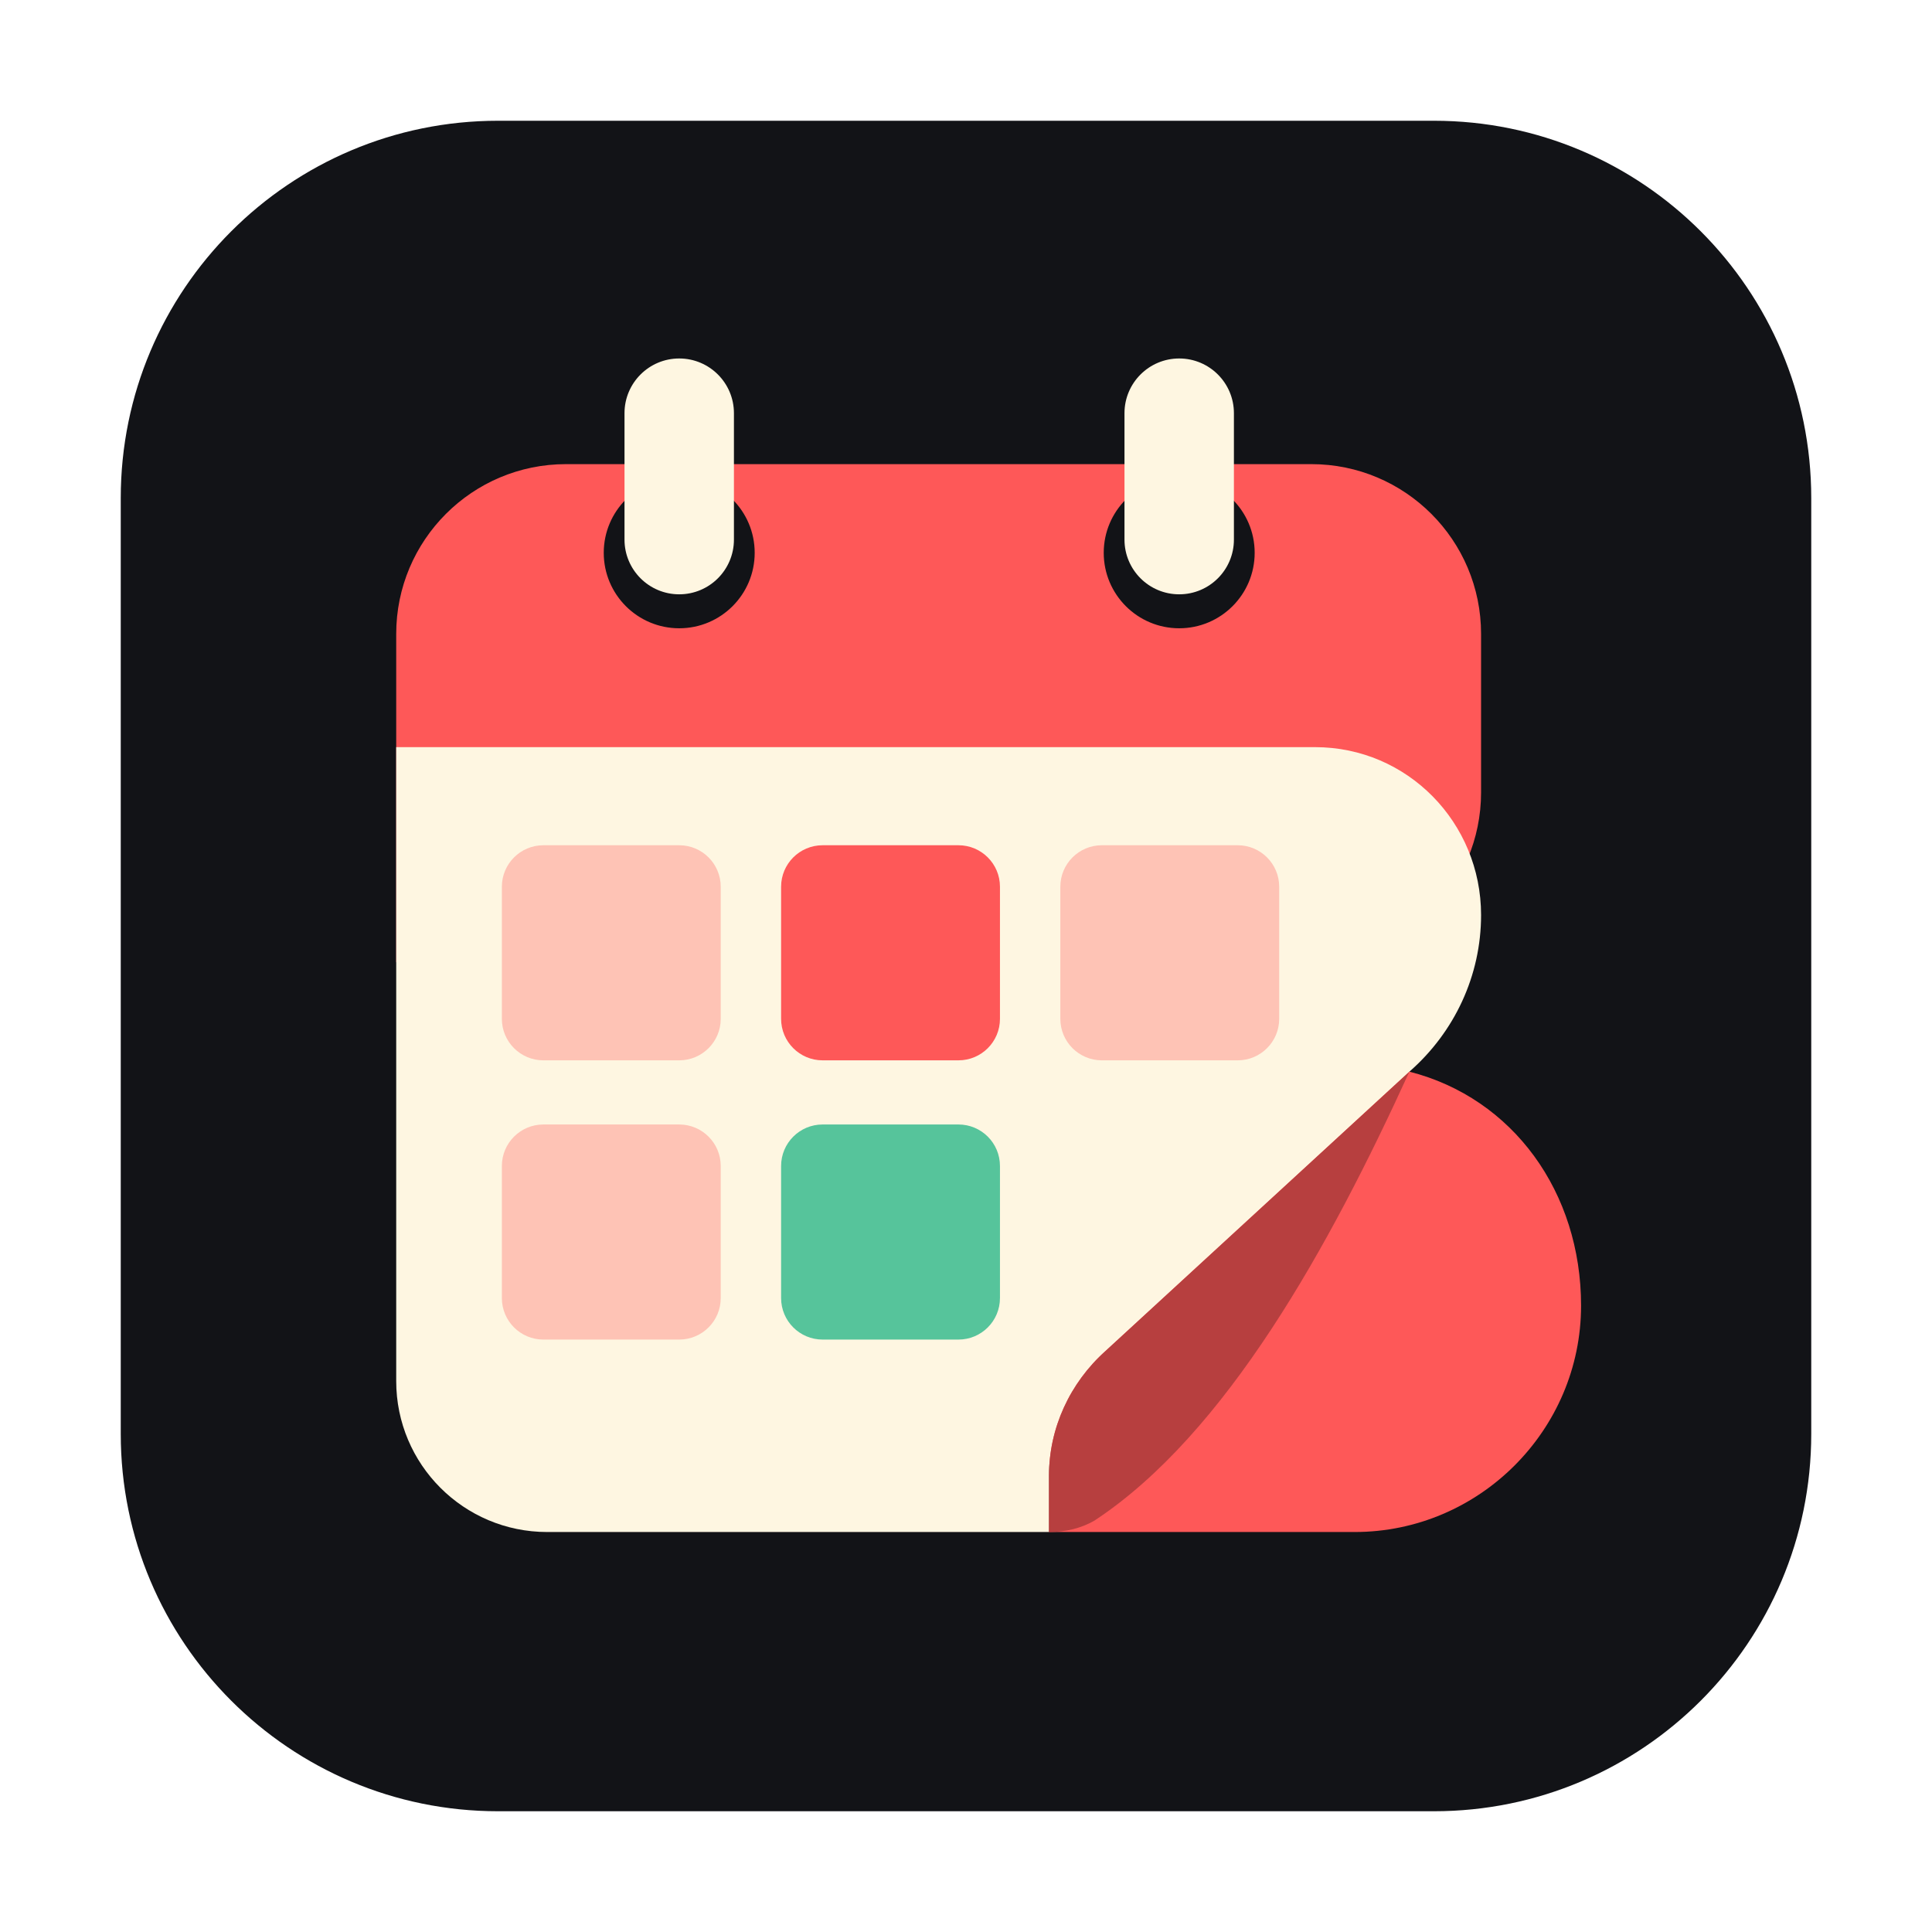
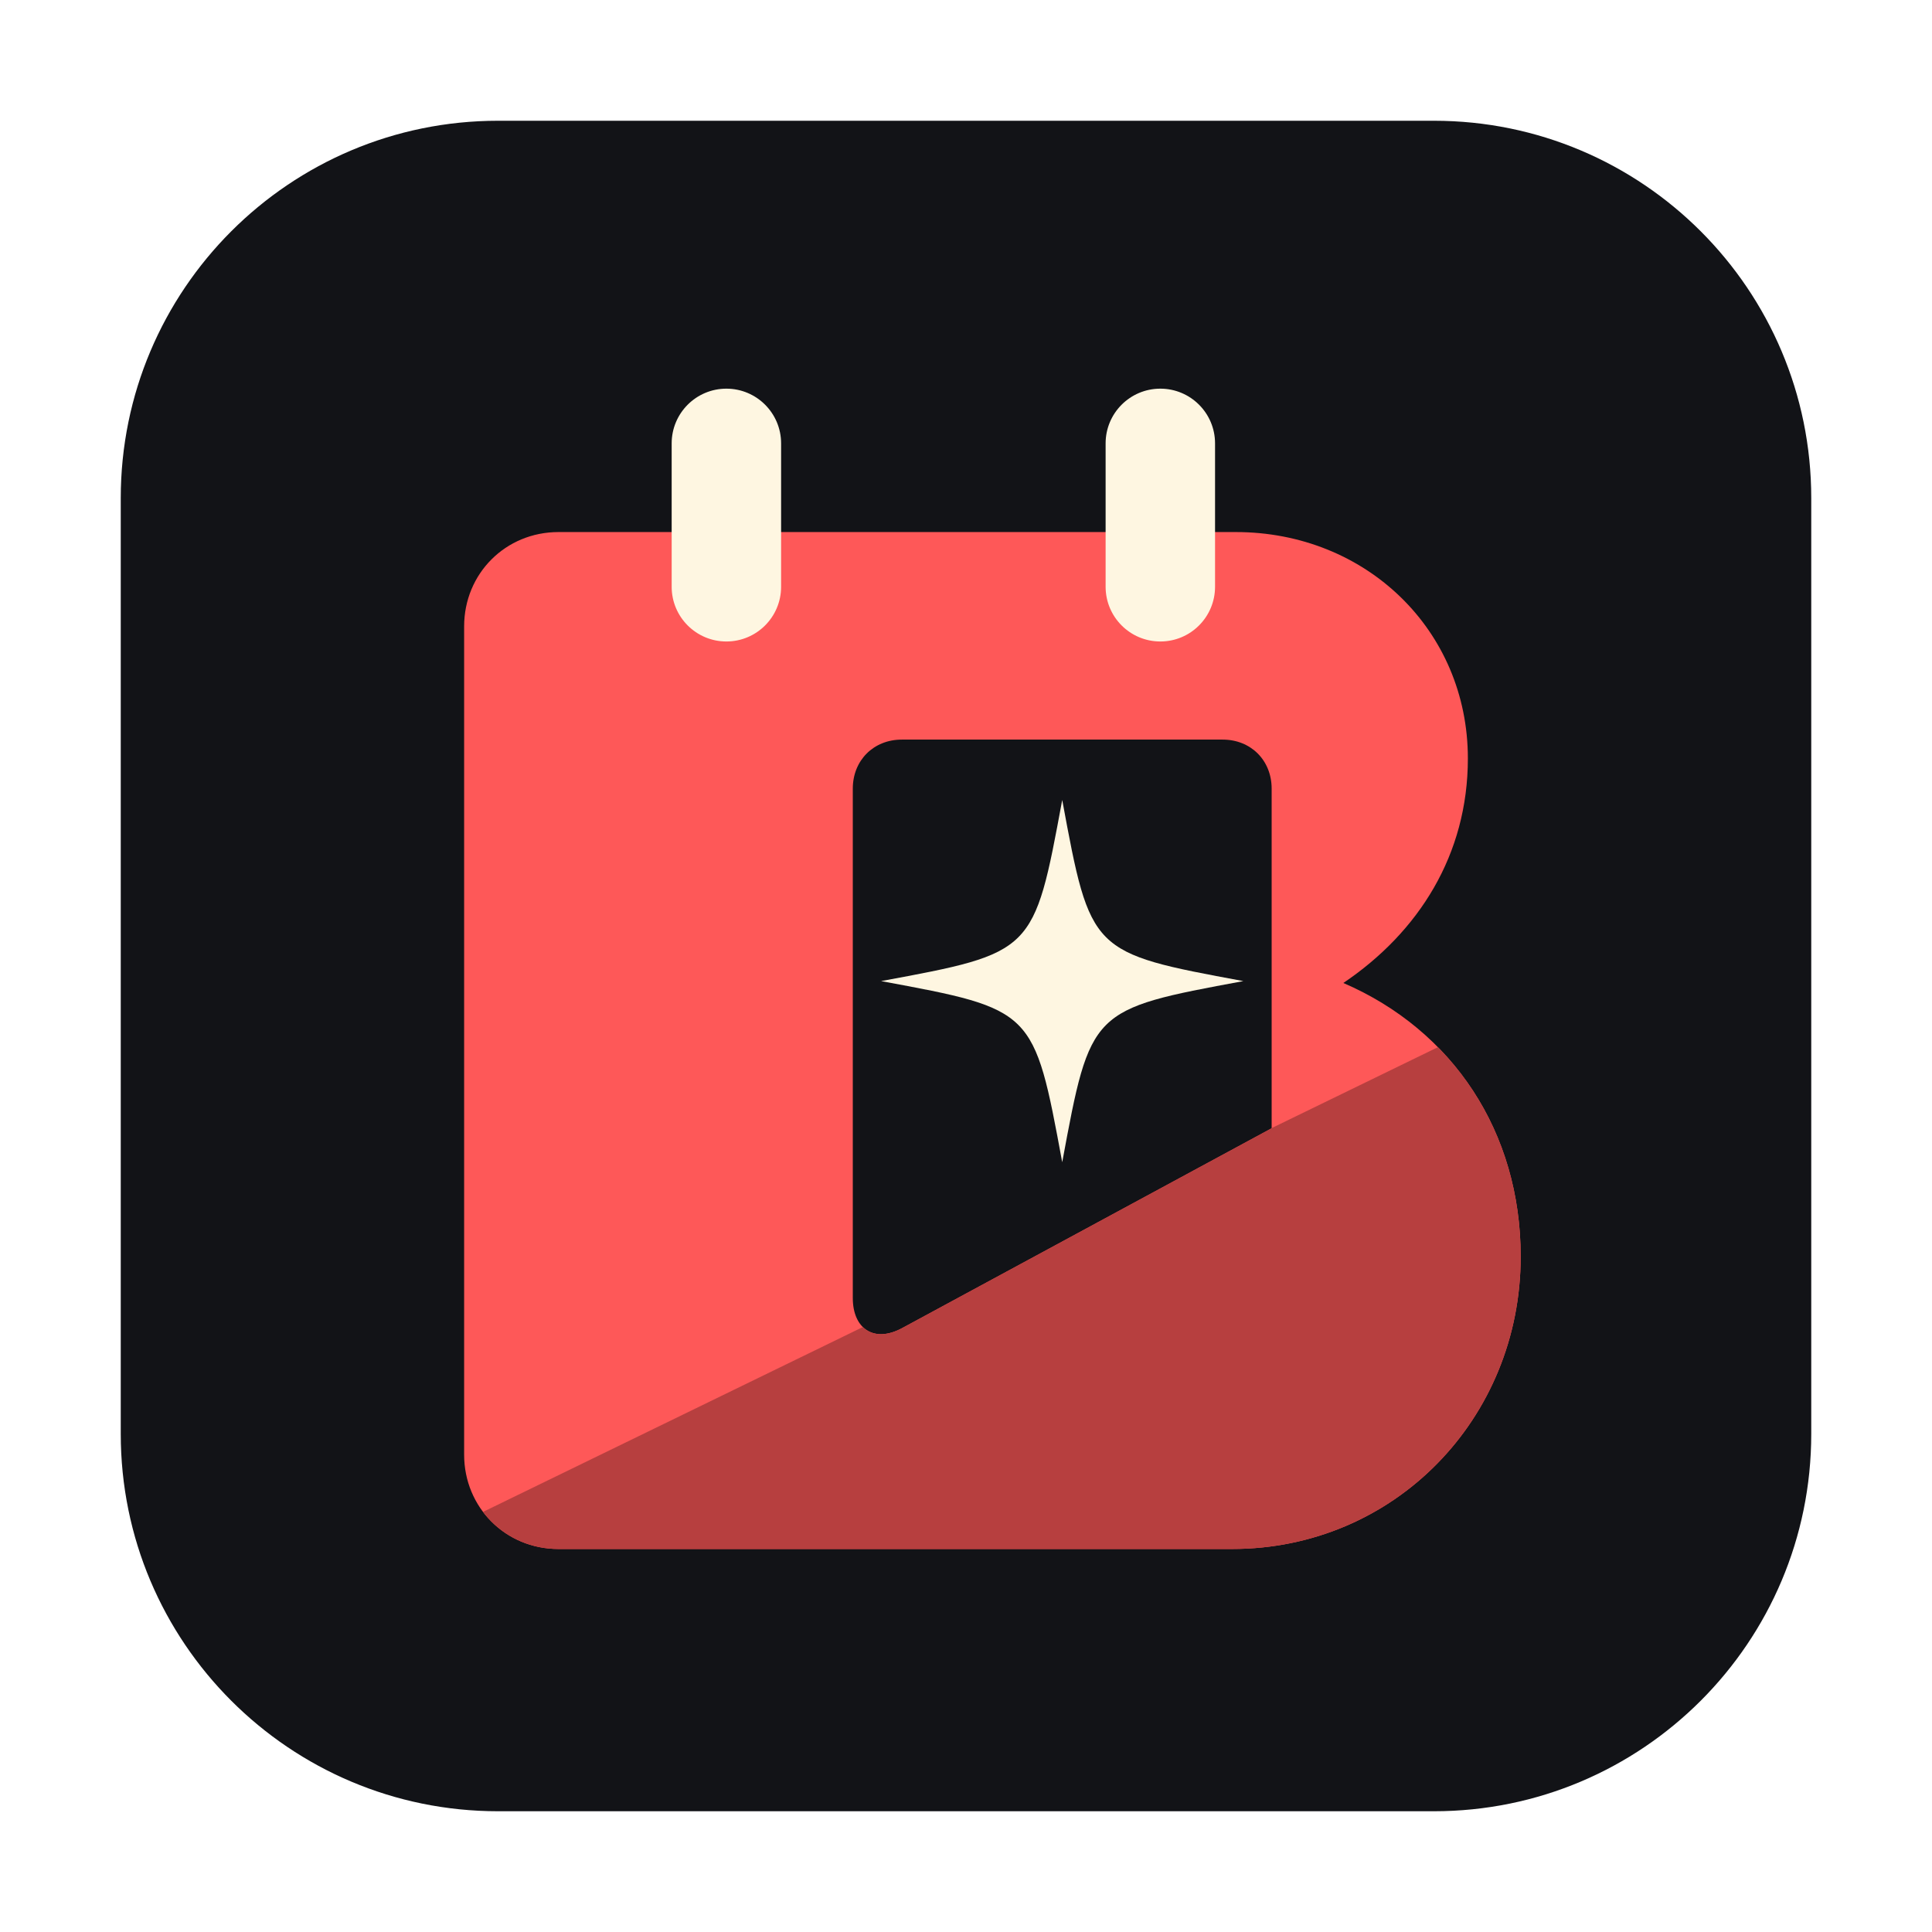
<svg xmlns="http://www.w3.org/2000/svg" viewBox="0 0 1024 1024">
  <rect x="64" y="64" width="896" height="896" rx="200" fill="#121317" />
-   <path fill="#fe5858" fill-rule="evenodd" d="M210 336a90 90 0 0 1 90-90h395a90 90 0 0 1 90 90v84a90 90 0 0 1-90 90H210Z M320 293a40 40 0 1 0 80 0a40 40 0 1 0-80 0Z M585 293a40 40 0 1 0 80 0a40 40 0 1 0-80 0Z" />
-   <path fill="#fe5858" d="M556 812V640l191-72c55 14 91 64 91 124c0 66-54 120-120 120Z" />
-   <path fill="#fef6e1" d="M210 396h487c49 0 88 40 88 89c0 32-14 62-38 83L586 716c-19 17-30 41-30 66v30H290a80 80 0 0 1-80-80Z" />
-   <path fill="#b73f3f" d="M747 568C705 660 650 760 580 806c-7 4-15 6-24 6v-30c0-25 11-49 30-66Z" />
-   <rect x="331" y="190" width="58" height="125" rx="29" fill="#fef6e1" />
-   <rect x="596" y="190" width="58" height="125" rx="29" fill="#fef6e1" />
-   <rect x="266" y="448" width="116" height="114" rx="22" fill="#fec3b5" />
-   <rect x="414" y="448" width="116" height="114" rx="22" fill="#fe5858" />
-   <rect x="562" y="448" width="116" height="114" rx="22" fill="#fec3b5" />
-   <rect x="266" y="596" width="116" height="114" rx="22" fill="#fec3b5" />
-   <rect x="414" y="596" width="116" height="114" rx="22" fill="#56c49b" />
+   <g>
+     <clipPath id="page">
+       <path clip-rule="evenodd" d="M296 282H655C724 282 778 334 778 402C778 453 752 494 712 521C770 546 806 600 806 666C806 752 739 821 653 821H296C268 821 246 799 246 771V332C246 304 268 282 296 282Z M478 392H648C663 392 674 403 674 418V598L478 704C463 712 452 704 452 688V418C452 403 463 392 478 392Z" />
+     </clipPath>
+     <path fill="#fe5858" fill-rule="evenodd" d="M296 282H655C724 282 778 334 778 402C778 453 752 494 712 521C770 546 806 600 806 666C806 752 739 821 653 821H296C268 821 246 799 246 771V332C246 304 268 282 296 282Z M478 392H648C663 392 674 403 674 418V598L478 704C463 712 452 704 452 688V418C452 403 463 392 478 392Z" />
+     <path fill="#b73f3f" clip-path="url(#page)" d="M230 814L830 522V840H230Z" />
+     <path fill="#fef6e1" d="M563 424C578 505 578 505 659 520C578 535 578 535 563 616C548 535 548 535 467 520C548 505 548 505 563 424Z" />
+     <rect x="356" y="206" width="58" height="134" rx="29" fill="#fef6e1" />
+     <rect x="586" y="206" width="58" height="134" rx="29" fill="#fef6e1" />
+   </g>
</svg>
